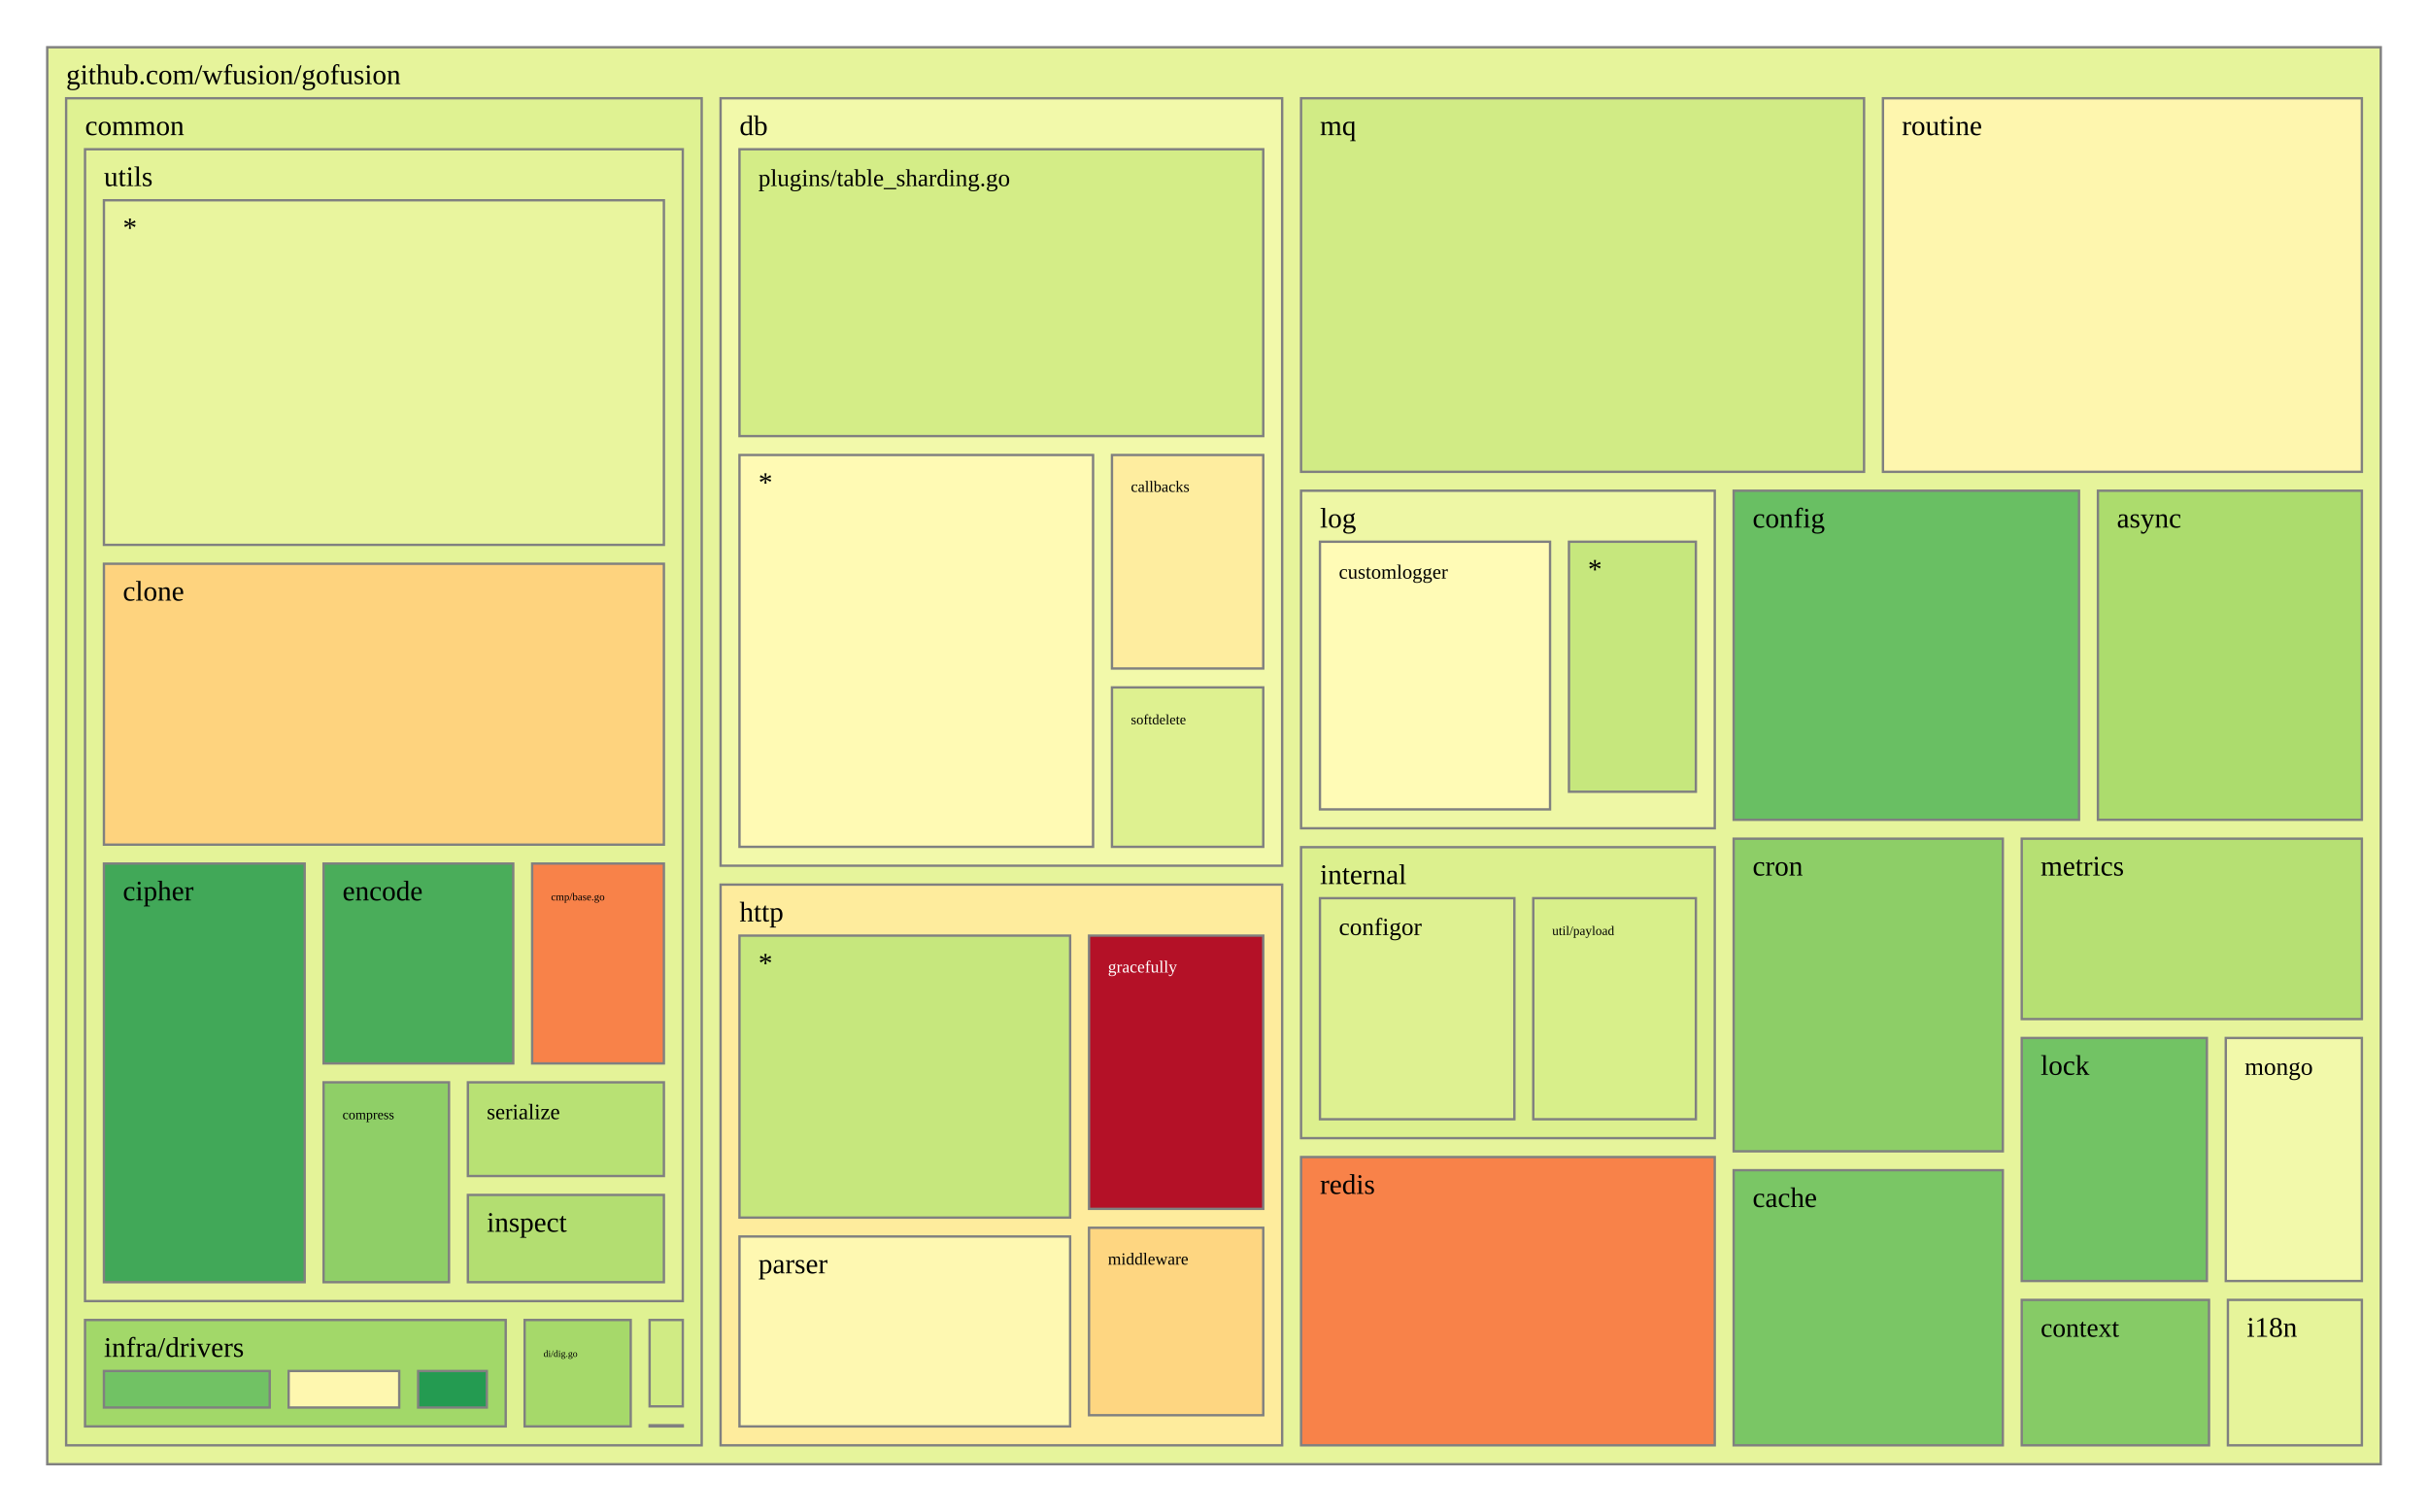
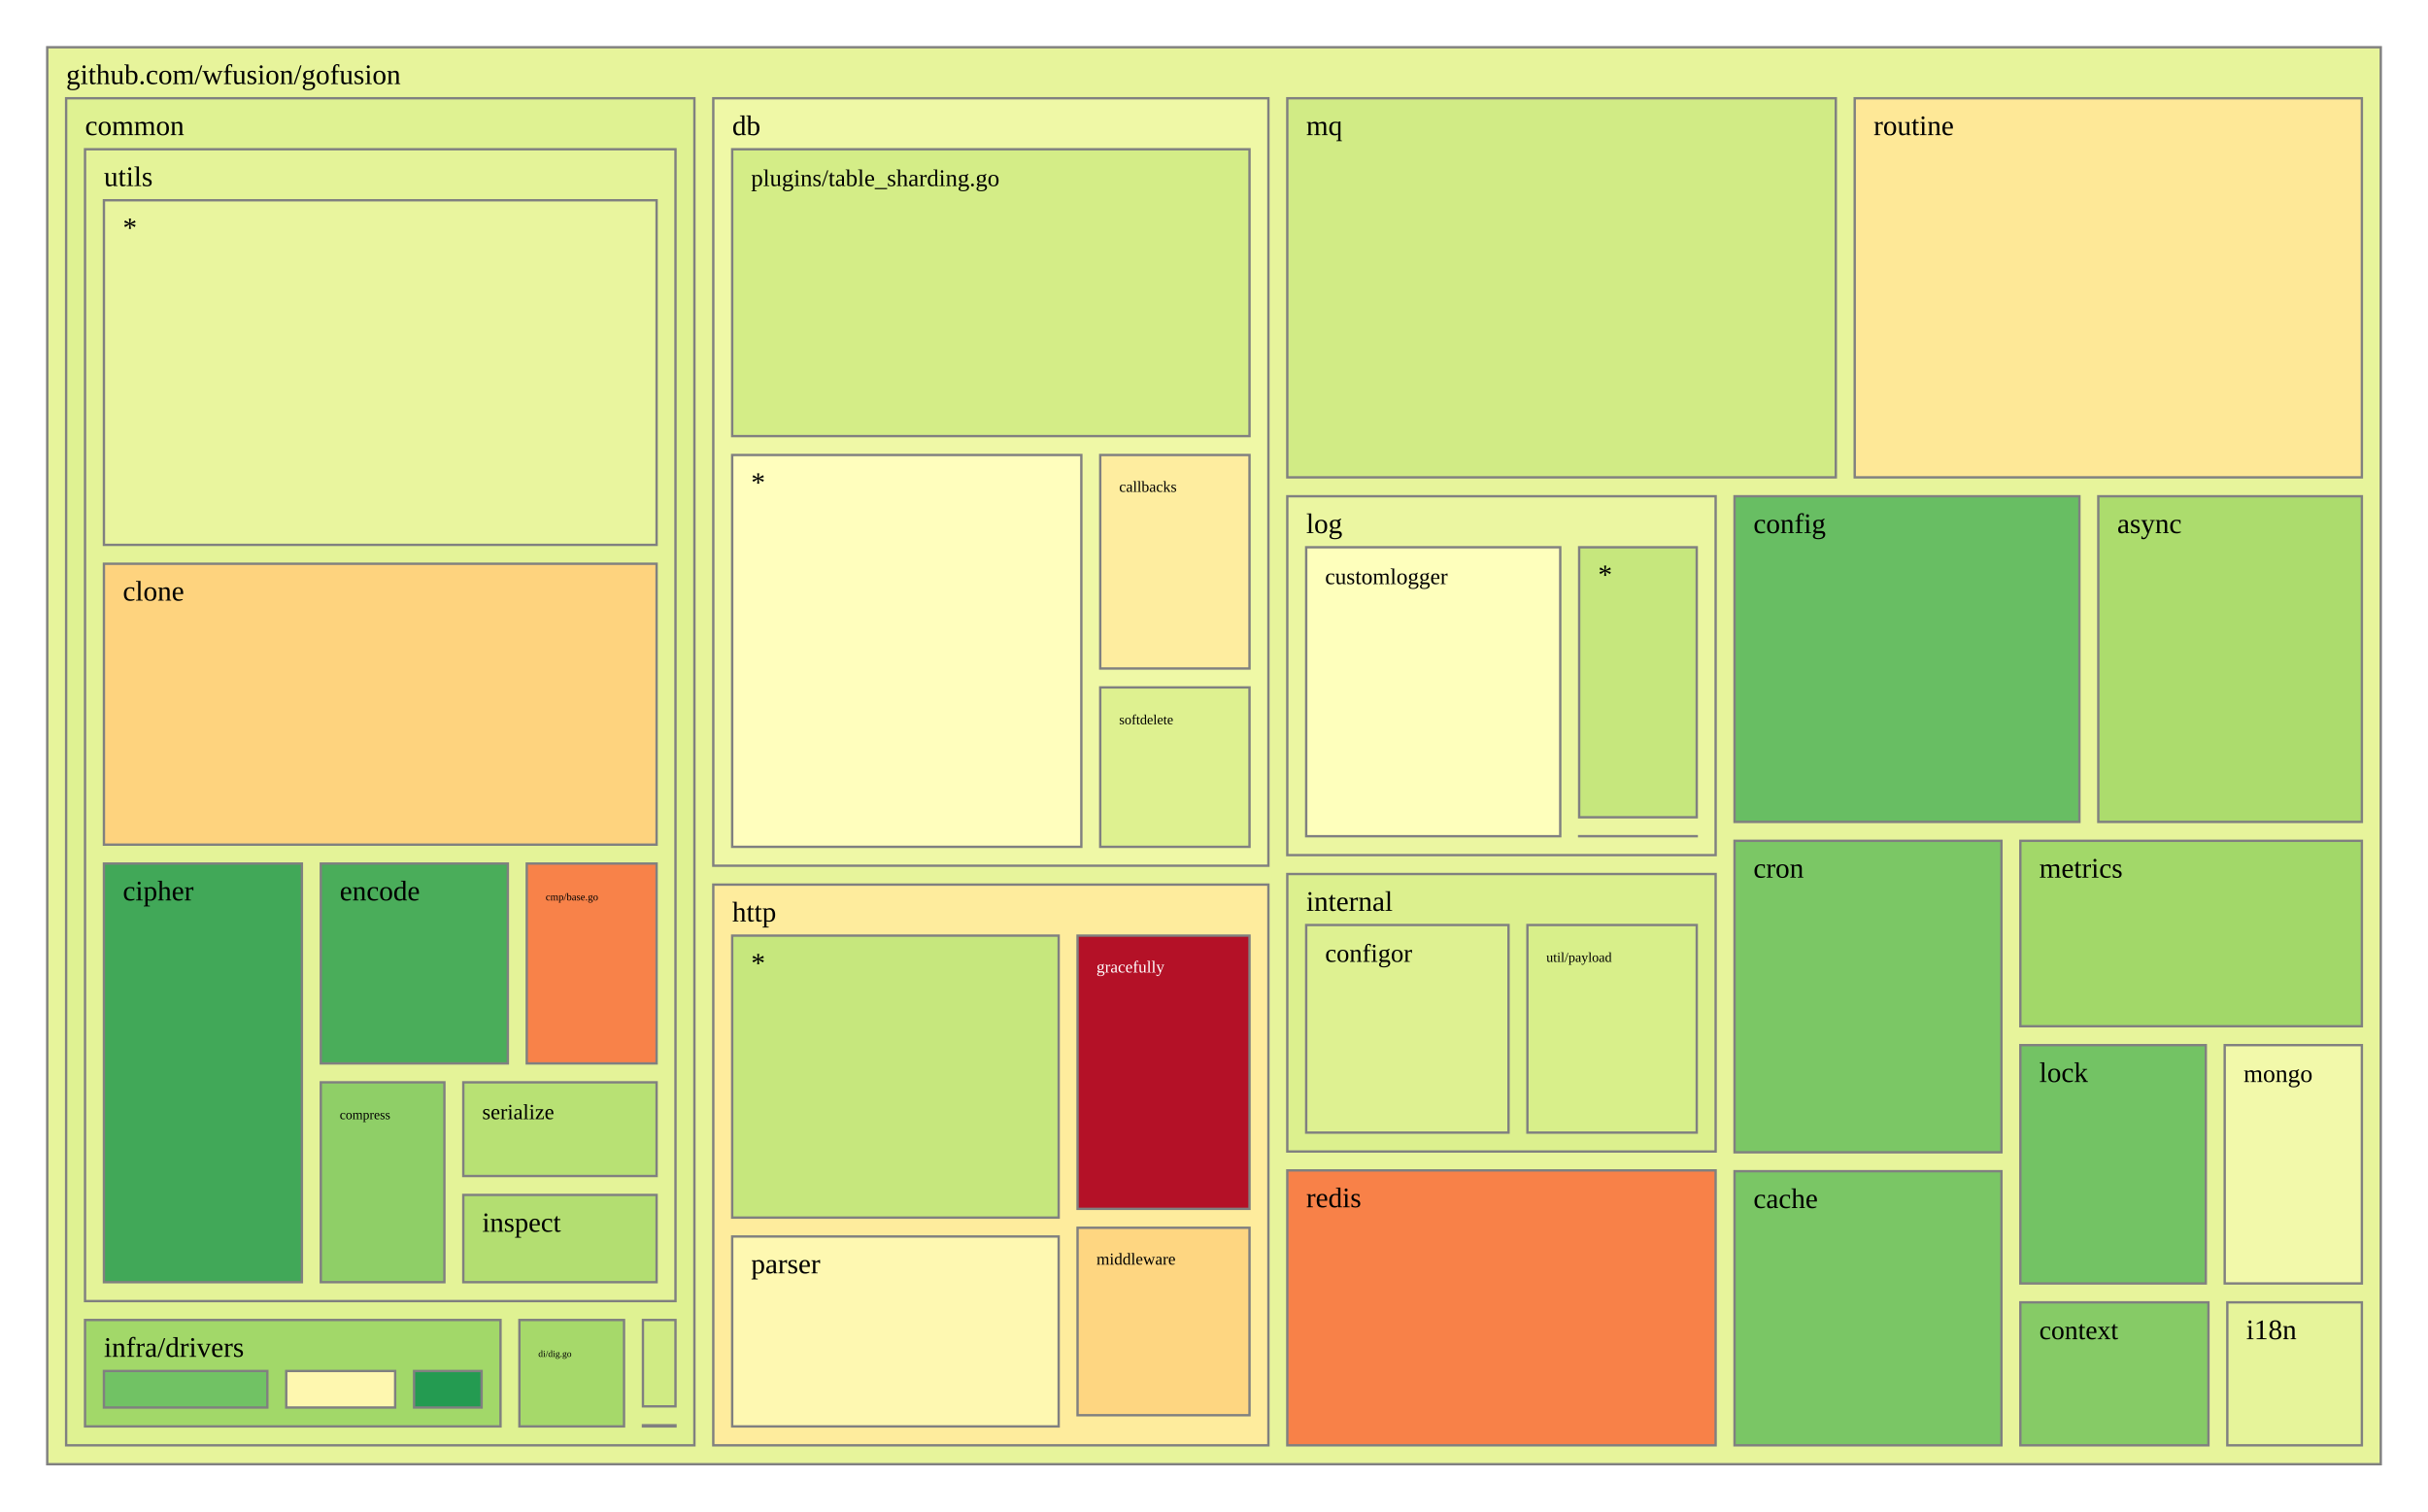
<svg xmlns="http://www.w3.org/2000/svg" viewBox="0 0 1028 640" style="background: white none repeat scroll 0% 0%;">
  <g>
-     <rect x="20" y="20" width="988" height="600" style="fill: rgba(230, 244, 155, 65535);opacity:1;fill-opacity:1;stroke:rgba(128,128,128,65535);stroke-width:1px;stroke-opacity:1;" />
+     <rect x="20" y="20" width="988" height="600" style="fill: rgba(231, 244, 155, 65535);opacity:1;fill-opacity:1;stroke:rgba(128,128,128,65535);stroke-width:1px;stroke-opacity:1;" />
    <text data-notex="1" text-anchor="start" transform="translate(28,35.6) scale(1)" style="font-family: Open Sans, verdana, arial, sans-serif !important; font-size: 12px; fill: rgb(0, 0, 0, 65535); fill-opacity: 1; white-space: pre;" data-math="N">github.com/wfusion/gofusion</text>
  </g>
  <g>
-     <rect x="888.245" y="207.79" width="111.755" height="139.341" style="fill: rgba(172, 220, 109, 65535);opacity:1;fill-opacity:1;stroke:rgba(128,128,128,65535);stroke-width:1px;stroke-opacity:1;" />
-     <text data-notex="1" text-anchor="start" transform="translate(896.2451,223.3898) scale(1)" style="font-family: Open Sans, verdana, arial, sans-serif !important; font-size: 12px; fill: rgb(0, 0, 0, 65535); fill-opacity: 1; white-space: pre;" data-math="N">async</text>
+     <rect x="888.406" y="210.132" width="111.594" height="137.895" style="fill: rgba(172, 220, 109, 65535);opacity:1;fill-opacity:1;stroke:rgba(128,128,128,65535);stroke-width:1px;stroke-opacity:1;" />
+     <text data-notex="1" text-anchor="start" transform="translate(896.4059,225.7323) scale(1)" style="font-family: Open Sans, verdana, arial, sans-serif !important; font-size: 12px; fill: rgb(0, 0, 0, 65535); fill-opacity: 1; white-space: pre;" data-math="N">async</text>
  </g>
  <g>
-     <rect x="734.021" y="495.507" width="113.966" height="116.493" style="fill: rgba(122, 198, 101, 65535);opacity:1;fill-opacity:1;stroke:rgba(128,128,128,65535);stroke-width:1px;stroke-opacity:1;" />
-     <text data-notex="1" text-anchor="start" transform="translate(742.0207,511.1071) scale(1)" style="font-family: Open Sans, verdana, arial, sans-serif !important; font-size: 12px; fill: rgb(0, 0, 0, 65535); fill-opacity: 1; white-space: pre;" data-math="N">cache</text>
+     <rect x="734.389" y="495.928" width="113.017" height="116.072" style="fill: rgba(122, 198, 101, 65535);opacity:1;fill-opacity:1;stroke:rgba(128,128,128,65535);stroke-width:1px;stroke-opacity:1;" />
+     <text data-notex="1" text-anchor="start" transform="translate(742.3885,511.5284) scale(1)" style="font-family: Open Sans, verdana, arial, sans-serif !important; font-size: 12px; fill: rgb(0, 0, 0, 65535); fill-opacity: 1; white-space: pre;" data-math="N">cache</text>
  </g>
  <g>
-     <rect x="28" y="41.6" width="269.09" height="570.4" style="fill: rgba(223, 242, 146, 65535);opacity:1;fill-opacity:1;stroke:rgba(128,128,128,65535);stroke-width:1px;stroke-opacity:1;" />
+     <rect x="28" y="41.6" width="266.003" height="570.4" style="fill: rgba(223, 242, 146, 65535);opacity:1;fill-opacity:1;stroke:rgba(128,128,128,65535);stroke-width:1px;stroke-opacity:1;" />
    <text data-notex="1" text-anchor="start" transform="translate(36,57.2) scale(1)" style="font-family: Open Sans, verdana, arial, sans-serif !important; font-size: 12px; fill: rgb(0, 0, 0, 65535); fill-opacity: 1; white-space: pre;" data-math="N">common</text>
  </g>
  <g>
-     <rect x="734.021" y="207.79" width="146.224" height="139.341" style="fill: rgba(105, 191, 99, 65535);opacity:1;fill-opacity:1;stroke:rgba(128,128,128,65535);stroke-width:1px;stroke-opacity:1;" />
-     <text data-notex="1" text-anchor="start" transform="translate(742.0207,223.3898) scale(1)" style="font-family: Open Sans, verdana, arial, sans-serif !important; font-size: 12px; fill: rgb(0, 0, 0, 65535); fill-opacity: 1; white-space: pre;" data-math="N">config</text>
+     <rect x="734.389" y="210.132" width="146.017" height="137.895" style="fill: rgba(104, 190, 99, 65535);opacity:1;fill-opacity:1;stroke:rgba(128,128,128,65535);stroke-width:1px;stroke-opacity:1;" />
+     <text data-notex="1" text-anchor="start" transform="translate(742.3885,225.7323) scale(1)" style="font-family: Open Sans, verdana, arial, sans-serif !important; font-size: 12px; fill: rgb(0, 0, 0, 65535); fill-opacity: 1; white-space: pre;" data-math="N">config</text>
  </g>
  <g>
-     <rect x="855.987" y="550.424" width="79.295" height="61.576" style="fill: rgba(134, 203, 102, 65535);opacity:1;fill-opacity:1;stroke:rgba(128,128,128,65535);stroke-width:1px;stroke-opacity:1;" />
-     <text data-notex="1" text-anchor="start" transform="translate(863.987,566.0244) scale(0.941884)" style="font-family: Open Sans, verdana, arial, sans-serif !important; font-size: 12px; fill: rgb(0, 0, 0, 65535); fill-opacity: 1; white-space: pre;" data-math="N">context</text>
+     <rect x="855.405" y="551.462" width="79.629" height="60.538" style="fill: rgba(134, 203, 102, 65535);opacity:1;fill-opacity:1;stroke:rgba(128,128,128,65535);stroke-width:1px;stroke-opacity:1;" />
+     <text data-notex="1" text-anchor="start" transform="translate(863.4052,567.062) scale(0.946855)" style="font-family: Open Sans, verdana, arial, sans-serif !important; font-size: 12px; fill: rgb(0, 0, 0, 65535); fill-opacity: 1; white-space: pre;" data-math="N">context</text>
  </g>
  <g>
-     <rect x="734.021" y="355.131" width="113.966" height="132.377" style="fill: rgba(141, 206, 103, 65535);opacity:1;fill-opacity:1;stroke:rgba(128,128,128,65535);stroke-width:1px;stroke-opacity:1;" />
-     <text data-notex="1" text-anchor="start" transform="translate(742.0207,370.7306) scale(1)" style="font-family: Open Sans, verdana, arial, sans-serif !important; font-size: 12px; fill: rgb(0, 0, 0, 65535); fill-opacity: 1; white-space: pre;" data-math="N">cron</text>
+     <rect x="734.389" y="356.027" width="113.017" height="131.901" style="fill: rgba(123, 199, 101, 65535);opacity:1;fill-opacity:1;stroke:rgba(128,128,128,65535);stroke-width:1px;stroke-opacity:1;" />
+     <text data-notex="1" text-anchor="start" transform="translate(742.3885,371.627) scale(1)" style="font-family: Open Sans, verdana, arial, sans-serif !important; font-size: 12px; fill: rgb(0, 0, 0, 65535); fill-opacity: 1; white-space: pre;" data-math="N">cron</text>
  </g>
  <g>
-     <rect x="305.09" y="41.6" width="237.769" height="324.979" style="fill: rgba(242, 249, 170, 65535);opacity:1;fill-opacity:1;stroke:rgba(128,128,128,65535);stroke-width:1px;stroke-opacity:1;" />
-     <text data-notex="1" text-anchor="start" transform="translate(313.0903,57.2) scale(1)" style="font-family: Open Sans, verdana, arial, sans-serif !important; font-size: 12px; fill: rgb(0, 0, 0, 65535); fill-opacity: 1; white-space: pre;" data-math="N">db</text>
+     <rect x="302.003" y="41.6" width="235.031" height="324.979" style="fill: rgba(239, 248, 166, 65535);opacity:1;fill-opacity:1;stroke:rgba(128,128,128,65535);stroke-width:1px;stroke-opacity:1;" />
+     <text data-notex="1" text-anchor="start" transform="translate(310.0026,57.2) scale(1)" style="font-family: Open Sans, verdana, arial, sans-serif !important; font-size: 12px; fill: rgb(0, 0, 0, 65535); fill-opacity: 1; white-space: pre;" data-math="N">db</text>
  </g>
  <g>
-     <rect x="305.09" y="374.579" width="237.769" height="237.421" style="fill: rgba(254, 236, 157, 65535);opacity:1;fill-opacity:1;stroke:rgba(128,128,128,65535);stroke-width:1px;stroke-opacity:1;" />
-     <text data-notex="1" text-anchor="start" transform="translate(313.0903,390.1794) scale(1)" style="font-family: Open Sans, verdana, arial, sans-serif !important; font-size: 12px; fill: rgb(0, 0, 0, 65535); fill-opacity: 1; white-space: pre;" data-math="N">http</text>
+     <rect x="302.003" y="374.579" width="235.031" height="237.421" style="fill: rgba(254, 236, 157, 65535);opacity:1;fill-opacity:1;stroke:rgba(128,128,128,65535);stroke-width:1px;stroke-opacity:1;" />
+     <text data-notex="1" text-anchor="start" transform="translate(310.0026,390.1794) scale(1)" style="font-family: Open Sans, verdana, arial, sans-serif !important; font-size: 12px; fill: rgb(0, 0, 0, 65535); fill-opacity: 1; white-space: pre;" data-math="N">http</text>
  </g>
  <g>
-     <rect x="943.282" y="550.424" width="56.718" height="61.576" style="fill: rgba(230, 244, 154, 65535);opacity:1;fill-opacity:1;stroke:rgba(128,128,128,65535);stroke-width:1px;stroke-opacity:1;" />
-     <text data-notex="1" text-anchor="start" transform="translate(951.2816,566.0244) scale(1)" style="font-family: Open Sans, verdana, arial, sans-serif !important; font-size: 12px; fill: rgb(0, 0, 0, 65535); fill-opacity: 1; white-space: pre;" data-math="N">i18n</text>
+     <rect x="943.034" y="551.462" width="56.966" height="60.538" style="fill: rgba(230, 244, 154, 65535);opacity:1;fill-opacity:1;stroke:rgba(128,128,128,65535);stroke-width:1px;stroke-opacity:1;" />
+     <text data-notex="1" text-anchor="start" transform="translate(951.0339,567.062) scale(1)" style="font-family: Open Sans, verdana, arial, sans-serif !important; font-size: 12px; fill: rgb(0, 0, 0, 65535); fill-opacity: 1; white-space: pre;" data-math="N">i18n</text>
  </g>
  <g>
-     <rect x="550.86" y="358.724" width="175.161" height="123.21" style="fill: rgba(220, 240, 142, 65535);opacity:1;fill-opacity:1;stroke:rgba(128,128,128,65535);stroke-width:1px;stroke-opacity:1;" />
-     <text data-notex="1" text-anchor="start" transform="translate(558.8598,374.3239) scale(1)" style="font-family: Open Sans, verdana, arial, sans-serif !important; font-size: 12px; fill: rgb(0, 0, 0, 65535); fill-opacity: 1; white-space: pre;" data-math="N">internal</text>
+     <rect x="545.033" y="370.087" width="181.355" height="117.503" style="fill: rgba(220, 240, 142, 65535);opacity:1;fill-opacity:1;stroke:rgba(128,128,128,65535);stroke-width:1px;stroke-opacity:1;" />
+     <text data-notex="1" text-anchor="start" transform="translate(553.0332,385.6873) scale(1)" style="font-family: Open Sans, verdana, arial, sans-serif !important; font-size: 12px; fill: rgb(0, 0, 0, 65535); fill-opacity: 1; white-space: pre;" data-math="N">internal</text>
  </g>
  <g>
-     <rect x="855.987" y="439.517" width="78.393" height="102.908" style="fill: rgba(114, 195, 100, 65535);opacity:1;fill-opacity:1;stroke:rgba(128,128,128,65535);stroke-width:1px;stroke-opacity:1;" />
-     <text data-notex="1" text-anchor="start" transform="translate(863.987,455.1168) scale(1)" style="font-family: Open Sans, verdana, arial, sans-serif !important; font-size: 12px; fill: rgb(0, 0, 0, 65535); fill-opacity: 1; white-space: pre;" data-math="N">lock</text>
+     <rect x="855.405" y="442.548" width="78.518" height="100.914" style="fill: rgba(115, 195, 100, 65535);opacity:1;fill-opacity:1;stroke:rgba(128,128,128,65535);stroke-width:1px;stroke-opacity:1;" />
+     <text data-notex="1" text-anchor="start" transform="translate(863.4052,458.1477) scale(1)" style="font-family: Open Sans, verdana, arial, sans-serif !important; font-size: 12px; fill: rgb(0, 0, 0, 65535); fill-opacity: 1; white-space: pre;" data-math="N">lock</text>
  </g>
  <g>
-     <rect x="550.86" y="207.79" width="175.161" height="142.934" style="fill: rgba(238, 247, 165, 65535);opacity:1;fill-opacity:1;stroke:rgba(128,128,128,65535);stroke-width:1px;stroke-opacity:1;" />
-     <text data-notex="1" text-anchor="start" transform="translate(558.8598,223.3898) scale(1)" style="font-family: Open Sans, verdana, arial, sans-serif !important; font-size: 12px; fill: rgb(0, 0, 0, 65535); fill-opacity: 1; white-space: pre;" data-math="N">log</text>
+     <rect x="545.033" y="210.132" width="181.355" height="151.955" style="fill: rgba(235, 246, 161, 65535);opacity:1;fill-opacity:1;stroke:rgba(128,128,128,65535);stroke-width:1px;stroke-opacity:1;" />
+     <text data-notex="1" text-anchor="start" transform="translate(553.0332,225.7323) scale(1)" style="font-family: Open Sans, verdana, arial, sans-serif !important; font-size: 12px; fill: rgb(0, 0, 0, 65535); fill-opacity: 1; white-space: pre;" data-math="N">log</text>
  </g>
  <g>
-     <rect x="855.987" y="355.131" width="144.013" height="76.386" style="fill: rgba(182, 224, 115, 65535);opacity:1;fill-opacity:1;stroke:rgba(128,128,128,65535);stroke-width:1px;stroke-opacity:1;" />
-     <text data-notex="1" text-anchor="start" transform="translate(863.987,370.7306) scale(1)" style="font-family: Open Sans, verdana, arial, sans-serif !important; font-size: 12px; fill: rgb(0, 0, 0, 65535); fill-opacity: 1; white-space: pre;" data-math="N">metrics</text>
+     <rect x="855.405" y="356.027" width="144.595" height="78.521" style="fill: rgba(162, 216, 105, 65535);opacity:1;fill-opacity:1;stroke:rgba(128,128,128,65535);stroke-width:1px;stroke-opacity:1;" />
+     <text data-notex="1" text-anchor="start" transform="translate(863.4052,371.627) scale(1)" style="font-family: Open Sans, verdana, arial, sans-serif !important; font-size: 12px; fill: rgb(0, 0, 0, 65535); fill-opacity: 1; white-space: pre;" data-math="N">metrics</text>
  </g>
  <g>
-     <rect x="942.379" y="439.517" width="57.621" height="102.908" style="fill: rgba(242, 249, 170, 65535);opacity:1;fill-opacity:1;stroke:rgba(128,128,128,65535);stroke-width:1px;stroke-opacity:1;" />
-     <text data-notex="1" text-anchor="start" transform="translate(950.3795,455.1168) scale(0.867094)" style="font-family: Open Sans, verdana, arial, sans-serif !important; font-size: 12px; fill: rgb(0, 0, 0, 65535); fill-opacity: 1; white-space: pre;" data-math="N">mongo</text>
+     <rect x="941.923" y="442.548" width="58.077" height="100.914" style="fill: rgba(242, 249, 170, 65535);opacity:1;fill-opacity:1;stroke:rgba(128,128,128,65535);stroke-width:1px;stroke-opacity:1;" />
+     <text data-notex="1" text-anchor="start" transform="translate(949.9231,458.1477) scale(0.876601)" style="font-family: Open Sans, verdana, arial, sans-serif !important; font-size: 12px; fill: rgb(0, 0, 0, 65535); fill-opacity: 1; white-space: pre;" data-math="N">mongo</text>
  </g>
  <g>
-     <rect x="550.86" y="41.6" width="238.371" height="158.19" style="fill: rgba(209, 235, 133, 65535);opacity:1;fill-opacity:1;stroke:rgba(128,128,128,65535);stroke-width:1px;stroke-opacity:1;" />
-     <text data-notex="1" text-anchor="start" transform="translate(558.8598,57.2) scale(1)" style="font-family: Open Sans, verdana, arial, sans-serif !important; font-size: 12px; fill: rgb(0, 0, 0, 65535); fill-opacity: 1; white-space: pre;" data-math="N">mq</text>
+     <rect x="545.033" y="41.6" width="232.239" height="160.532" style="fill: rgba(209, 235, 133, 65535);opacity:1;fill-opacity:1;stroke:rgba(128,128,128,65535);stroke-width:1px;stroke-opacity:1;" />
+     <text data-notex="1" text-anchor="start" transform="translate(553.0332,57.2) scale(1)" style="font-family: Open Sans, verdana, arial, sans-serif !important; font-size: 12px; fill: rgb(0, 0, 0, 65535); fill-opacity: 1; white-space: pre;" data-math="N">mq</text>
  </g>
  <g>
-     <rect x="550.86" y="489.934" width="175.161" height="122.066" style="fill: rgba(248, 130, 73, 65535);opacity:1;fill-opacity:1;stroke:rgba(128,128,128,65535);stroke-width:1px;stroke-opacity:1;" />
-     <text data-notex="1" text-anchor="start" transform="translate(558.8598,505.5337) scale(1)" style="font-family: Open Sans, verdana, arial, sans-serif !important; font-size: 12px; fill: rgb(0, 0, 0, 65535); fill-opacity: 1; white-space: pre;" data-math="N">redis</text>
+     <rect x="545.033" y="495.591" width="181.355" height="116.409" style="fill: rgba(248, 129, 72, 65535);opacity:1;fill-opacity:1;stroke:rgba(128,128,128,65535);stroke-width:1px;stroke-opacity:1;" />
+     <text data-notex="1" text-anchor="start" transform="translate(553.0332,511.1905) scale(1)" style="font-family: Open Sans, verdana, arial, sans-serif !important; font-size: 12px; fill: rgb(0, 0, 0, 65535); fill-opacity: 1; white-space: pre;" data-math="N">redis</text>
  </g>
  <g>
-     <rect x="797.23" y="41.6" width="202.77" height="158.19" style="fill: rgba(254, 246, 174, 65535);opacity:1;fill-opacity:1;stroke:rgba(128,128,128,65535);stroke-width:1px;stroke-opacity:1;" />
-     <text data-notex="1" text-anchor="start" transform="translate(805.2303,57.2) scale(1)" style="font-family: Open Sans, verdana, arial, sans-serif !important; font-size: 12px; fill: rgb(0, 0, 0, 65535); fill-opacity: 1; white-space: pre;" data-math="N">routine</text>
+     <rect x="785.272" y="41.6" width="214.728" height="160.532" style="fill: rgba(254, 232, 151, 65535);opacity:1;fill-opacity:1;stroke:rgba(128,128,128,65535);stroke-width:1px;stroke-opacity:1;" />
+     <text data-notex="1" text-anchor="start" transform="translate(793.2721,57.2) scale(1)" style="font-family: Open Sans, verdana, arial, sans-serif !important; font-size: 12px; fill: rgb(0, 0, 0, 65535); fill-opacity: 1; white-space: pre;" data-math="N">routine</text>
  </g>
  <g>
-     <rect x="275.039" y="603.509" width="14.052" height="0.491" style="fill: rgba(165, 0, 38, 65535);opacity:1;fill-opacity:1;stroke:rgba(128,128,128,65535);stroke-width:1px;stroke-opacity:1;" />
+     <rect x="272.212" y="603.509" width="13.791" height="0.491" style="fill: rgba(165, 0, 38, 65535);opacity:1;fill-opacity:1;stroke:rgba(128,128,128,65535);stroke-width:1px;stroke-opacity:1;" />
  </g>
  <g>
-     <rect x="222.115" y="558.931" width="44.924" height="45.069" style="fill: rgba(166, 217, 106, 65535);opacity:1;fill-opacity:1;stroke:rgba(128,128,128,65535);stroke-width:1px;stroke-opacity:1;" />
-     <text data-notex="1" text-anchor="start" transform="translate(230.1151,574.5308) scale(0.334765)" style="font-family: Open Sans, verdana, arial, sans-serif !important; font-size: 12px; fill: rgb(0, 0, 0, 65535); fill-opacity: 1; white-space: pre;" data-math="N">di/dig.go</text>
+     <rect x="219.914" y="558.931" width="44.298" height="45.069" style="fill: rgba(166, 217, 106, 65535);opacity:1;fill-opacity:1;stroke:rgba(128,128,128,65535);stroke-width:1px;stroke-opacity:1;" />
+     <text data-notex="1" text-anchor="start" transform="translate(227.914,574.5308) scale(0.327521)" style="font-family: Open Sans, verdana, arial, sans-serif !important; font-size: 12px; fill: rgb(0, 0, 0, 65535); fill-opacity: 1; white-space: pre;" data-math="N">di/dig.go</text>
  </g>
  <g>
-     <rect x="275.039" y="558.931" width="14.052" height="36.578" style="fill: rgba(208, 235, 132, 65535);opacity:1;fill-opacity:1;stroke:rgba(128,128,128,65535);stroke-width:1px;stroke-opacity:1;" />
+     <rect x="272.212" y="558.931" width="13.791" height="36.578" style="fill: rgba(208, 235, 132, 65535);opacity:1;fill-opacity:1;stroke:rgba(128,128,128,65535);stroke-width:1px;stroke-opacity:1;" />
  </g>
  <g>
-     <rect x="36" y="558.931" width="178.115" height="45.069" style="fill: rgba(162, 216, 105, 65535);opacity:1;fill-opacity:1;stroke:rgba(128,128,128,65535);stroke-width:1px;stroke-opacity:1;" />
+     <rect x="36" y="558.931" width="175.914" height="45.069" style="fill: rgba(162, 216, 105, 65535);opacity:1;fill-opacity:1;stroke:rgba(128,128,128,65535);stroke-width:1px;stroke-opacity:1;" />
    <text data-notex="1" text-anchor="start" transform="translate(44,574.5308) scale(1)" style="font-family: Open Sans, verdana, arial, sans-serif !important; font-size: 12px; fill: rgb(0, 0, 0, 65535); fill-opacity: 1; white-space: pre;" data-math="N">infra/drivers</text>
  </g>
  <g>
-     <rect x="36" y="63.2" width="253.09" height="487.731" style="fill: rgba(228, 243, 152, 65535);opacity:1;fill-opacity:1;stroke:rgba(128,128,128,65535);stroke-width:1px;stroke-opacity:1;" />
+     <rect x="36" y="63.2" width="250.003" height="487.731" style="fill: rgba(228, 243, 152, 65535);opacity:1;fill-opacity:1;stroke:rgba(128,128,128,65535);stroke-width:1px;stroke-opacity:1;" />
    <text data-notex="1" text-anchor="start" transform="translate(44,78.8) scale(1)" style="font-family: Open Sans, verdana, arial, sans-serif !important; font-size: 12px; fill: rgb(0, 0, 0, 65535); fill-opacity: 1; white-space: pre;" data-math="N">utils</text>
  </g>
  <g>
-     <rect x="470.8" y="192.665" width="64.059" height="90.407" style="fill: rgba(254, 237, 159, 65535);opacity:1;fill-opacity:1;stroke:rgba(128,128,128,65535);stroke-width:1px;stroke-opacity:1;" />
-     <text data-notex="1" text-anchor="start" transform="translate(478.8004,208.2652) scale(0.556243)" style="font-family: Open Sans, verdana, arial, sans-serif !important; font-size: 12px; fill: rgb(0, 0, 0, 65535); fill-opacity: 1; white-space: pre;" data-math="N">callbacks</text>
+     <rect x="465.833" y="192.665" width="63.2" height="90.407" style="fill: rgba(254, 237, 159, 65535);opacity:1;fill-opacity:1;stroke:rgba(128,128,128,65535);stroke-width:1px;stroke-opacity:1;" />
+     <text data-notex="1" text-anchor="start" transform="translate(473.8328,208.2652) scale(0.546302)" style="font-family: Open Sans, verdana, arial, sans-serif !important; font-size: 12px; fill: rgb(0, 0, 0, 65535); fill-opacity: 1; white-space: pre;" data-math="N">callbacks</text>
  </g>
  <g>
-     <rect x="313.09" y="63.2" width="221.769" height="121.465" style="fill: rgba(212, 237, 135, 65535);opacity:1;fill-opacity:1;stroke:rgba(128,128,128,65535);stroke-width:1px;stroke-opacity:1;" />
-     <text data-notex="1" text-anchor="start" transform="translate(321.0903,78.8) scale(0.857373)" style="font-family: Open Sans, verdana, arial, sans-serif !important; font-size: 12px; fill: rgb(0, 0, 0, 65535); fill-opacity: 1; white-space: pre;" data-math="N">plugins/table_sharding.go</text>
+     <rect x="310.003" y="63.2" width="219.031" height="121.465" style="fill: rgba(212, 237, 135, 65535);opacity:1;fill-opacity:1;stroke:rgba(128,128,128,65535);stroke-width:1px;stroke-opacity:1;" />
+     <text data-notex="1" text-anchor="start" transform="translate(318.0026,78.8) scale(0.845961)" style="font-family: Open Sans, verdana, arial, sans-serif !important; font-size: 12px; fill: rgb(0, 0, 0, 65535); fill-opacity: 1; white-space: pre;" data-math="N">plugins/table_sharding.go</text>
  </g>
  <g>
-     <rect x="470.8" y="291.072" width="64.059" height="67.507" style="fill: rgba(222, 241, 144, 65535);opacity:1;fill-opacity:1;stroke:rgba(128,128,128,65535);stroke-width:1px;stroke-opacity:1;" />
-     <text data-notex="1" text-anchor="start" transform="translate(478.8004,306.6722) scale(0.500619)" style="font-family: Open Sans, verdana, arial, sans-serif !important; font-size: 12px; fill: rgb(0, 0, 0, 65535); fill-opacity: 1; white-space: pre;" data-math="N">softdelete</text>
+     <rect x="465.833" y="291.072" width="63.2" height="67.507" style="fill: rgba(222, 241, 144, 65535);opacity:1;fill-opacity:1;stroke:rgba(128,128,128,65535);stroke-width:1px;stroke-opacity:1;" />
+     <text data-notex="1" text-anchor="start" transform="translate(473.8328,306.6722) scale(0.491672)" style="font-family: Open Sans, verdana, arial, sans-serif !important; font-size: 12px; fill: rgb(0, 0, 0, 65535); fill-opacity: 1; white-space: pre;" data-math="N">softdelete</text>
  </g>
  <g>
-     <rect x="313.09" y="192.665" width="149.71" height="165.914" style="fill: rgba(255, 250, 180, 65535);opacity:1;fill-opacity:1;stroke:rgba(128,128,128,65535);stroke-width:1px;stroke-opacity:1;" />
-     <text data-notex="1" text-anchor="start" transform="translate(321.0903,208.2652) scale(1)" style="font-family: Open Sans, verdana, arial, sans-serif !important; font-size: 12px; fill: rgb(0, 0, 0, 65535); fill-opacity: 1; white-space: pre;" data-math="N">*</text>
+     <rect x="310.003" y="192.665" width="147.83" height="165.914" style="fill: rgba(255, 254, 189, 65535);opacity:1;fill-opacity:1;stroke:rgba(128,128,128,65535);stroke-width:1px;stroke-opacity:1;" />
+     <text data-notex="1" text-anchor="start" transform="translate(318.0026,208.2652) scale(1)" style="font-family: Open Sans, verdana, arial, sans-serif !important; font-size: 12px; fill: rgb(0, 0, 0, 65535); fill-opacity: 1; white-space: pre;" data-math="N">*</text>
  </g>
  <g>
-     <rect x="461.084" y="396.179" width="73.776" height="115.702" style="fill: rgba(180, 17, 39, 65535);opacity:1;fill-opacity:1;stroke:rgba(128,128,128,65535);stroke-width:1px;stroke-opacity:1;" />
-     <text data-notex="1" text-anchor="start" transform="translate(469.0842,411.7794) scale(0.601829)" style="font-family: Open Sans, verdana, arial, sans-serif !important; font-size: 12px; fill: rgb(255, 255, 255, 65535); fill-opacity: 1; white-space: pre;" data-math="N">gracefully</text>
+     <rect x="456.232" y="396.179" width="72.801" height="115.702" style="fill: rgba(180, 17, 39, 65535);opacity:1;fill-opacity:1;stroke:rgba(128,128,128,65535);stroke-width:1px;stroke-opacity:1;" />
+     <text data-notex="1" text-anchor="start" transform="translate(464.2324,411.7794) scale(0.591676)" style="font-family: Open Sans, verdana, arial, sans-serif !important; font-size: 12px; fill: rgb(255, 255, 255, 65535); fill-opacity: 1; white-space: pre;" data-math="N">gracefully</text>
  </g>
  <g>
-     <rect x="461.084" y="519.881" width="73.776" height="79.381" style="fill: rgba(254, 214, 129, 65535);opacity:1;fill-opacity:1;stroke:rgba(128,128,128,65535);stroke-width:1px;stroke-opacity:1;" />
-     <text data-notex="1" text-anchor="start" transform="translate(469.0842,535.4815) scale(0.601829)" style="font-family: Open Sans, verdana, arial, sans-serif !important; font-size: 12px; fill: rgb(0, 0, 0, 65535); fill-opacity: 1; white-space: pre;" data-math="N">middleware</text>
+     <rect x="456.232" y="519.881" width="72.801" height="79.381" style="fill: rgba(254, 214, 129, 65535);opacity:1;fill-opacity:1;stroke:rgba(128,128,128,65535);stroke-width:1px;stroke-opacity:1;" />
+     <text data-notex="1" text-anchor="start" transform="translate(464.2324,535.4815) scale(0.591676)" style="font-family: Open Sans, verdana, arial, sans-serif !important; font-size: 12px; fill: rgb(0, 0, 0, 65535); fill-opacity: 1; white-space: pre;" data-math="N">middleware</text>
  </g>
  <g>
-     <rect x="313.09" y="523.578" width="139.994" height="80.422" style="fill: rgba(254, 248, 177, 65535);opacity:1;fill-opacity:1;stroke:rgba(128,128,128,65535);stroke-width:1px;stroke-opacity:1;" />
-     <text data-notex="1" text-anchor="start" transform="translate(321.0903,539.1776) scale(1)" style="font-family: Open Sans, verdana, arial, sans-serif !important; font-size: 12px; fill: rgb(0, 0, 0, 65535); fill-opacity: 1; white-space: pre;" data-math="N">parser</text>
+     <rect x="310.003" y="523.578" width="138.23" height="80.422" style="fill: rgba(254, 248, 177, 65535);opacity:1;fill-opacity:1;stroke:rgba(128,128,128,65535);stroke-width:1px;stroke-opacity:1;" />
+     <text data-notex="1" text-anchor="start" transform="translate(318.0026,539.1776) scale(1)" style="font-family: Open Sans, verdana, arial, sans-serif !important; font-size: 12px; fill: rgb(0, 0, 0, 65535); fill-opacity: 1; white-space: pre;" data-math="N">parser</text>
  </g>
  <g>
-     <rect x="313.09" y="396.179" width="139.994" height="119.398" style="fill: rgba(198, 231, 125, 65535);opacity:1;fill-opacity:1;stroke:rgba(128,128,128,65535);stroke-width:1px;stroke-opacity:1;" />
-     <text data-notex="1" text-anchor="start" transform="translate(321.0903,411.7794) scale(1)" style="font-family: Open Sans, verdana, arial, sans-serif !important; font-size: 12px; fill: rgb(0, 0, 0, 65535); fill-opacity: 1; white-space: pre;" data-math="N">*</text>
+     <rect x="310.003" y="396.179" width="138.23" height="119.398" style="fill: rgba(198, 231, 125, 65535);opacity:1;fill-opacity:1;stroke:rgba(128,128,128,65535);stroke-width:1px;stroke-opacity:1;" />
+     <text data-notex="1" text-anchor="start" transform="translate(318.0026,411.7794) scale(1)" style="font-family: Open Sans, verdana, arial, sans-serif !important; font-size: 12px; fill: rgb(0, 0, 0, 65535); fill-opacity: 1; white-space: pre;" data-math="N">*</text>
  </g>
  <g>
-     <rect x="558.86" y="380.324" width="82.318" height="93.61" style="fill: rgba(222, 241, 145, 65535);opacity:1;fill-opacity:1;stroke:rgba(128,128,128,65535);stroke-width:1px;stroke-opacity:1;" />
-     <text data-notex="1" text-anchor="start" transform="translate(566.8598,395.9239) scale(0.863514)" style="font-family: Open Sans, verdana, arial, sans-serif !important; font-size: 12px; fill: rgb(0, 0, 0, 65535); fill-opacity: 1; white-space: pre;" data-math="N">configor</text>
+     <rect x="553.033" y="391.687" width="85.665" height="87.903" style="fill: rgba(222, 241, 145, 65535);opacity:1;fill-opacity:1;stroke:rgba(128,128,128,65535);stroke-width:1px;stroke-opacity:1;" />
+     <text data-notex="1" text-anchor="start" transform="translate(561.0332,407.2873) scale(0.907093)" style="font-family: Open Sans, verdana, arial, sans-serif !important; font-size: 12px; fill: rgb(0, 0, 0, 65535); fill-opacity: 1; white-space: pre;" data-math="N">configor</text>
  </g>
  <g>
-     <rect x="649.178" y="380.324" width="68.843" height="93.61" style="fill: rgba(216, 239, 138, 65535);opacity:1;fill-opacity:1;stroke:rgba(128,128,128,65535);stroke-width:1px;stroke-opacity:1;" />
-     <text data-notex="1" text-anchor="start" transform="translate(657.1777,395.9239) scale(0.458707)" style="font-family: Open Sans, verdana, arial, sans-serif !important; font-size: 12px; fill: rgb(0, 0, 0, 65535); fill-opacity: 1; white-space: pre;" data-math="N">util/payload</text>
+     <rect x="646.698" y="391.687" width="71.691" height="87.903" style="fill: rgba(216, 239, 138, 65535);opacity:1;fill-opacity:1;stroke:rgba(128,128,128,65535);stroke-width:1px;stroke-opacity:1;" />
+     <text data-notex="1" text-anchor="start" transform="translate(654.698,407.2873) scale(0.483425)" style="font-family: Open Sans, verdana, arial, sans-serif !important; font-size: 12px; fill: rgb(0, 0, 0, 65535); fill-opacity: 1; white-space: pre;" data-math="N">util/payload</text>
  </g>
  <g>
-     <rect x="558.86" y="229.39" width="97.425" height="113.334" style="fill: rgba(255, 251, 182, 65535);opacity:1;fill-opacity:1;stroke:rgba(128,128,128,65535);stroke-width:1px;stroke-opacity:1;" />
-     <text data-notex="1" text-anchor="start" transform="translate(566.8598,244.9898) scale(0.706817)" style="font-family: Open Sans, verdana, arial, sans-serif !important; font-size: 12px; fill: rgb(0, 0, 0, 65535); fill-opacity: 1; white-space: pre;" data-math="N">customlogger</text>
+     <rect x="553.033" y="231.732" width="107.57" height="122.355" style="fill: rgba(254, 255, 188, 65535);opacity:1;fill-opacity:1;stroke:rgba(128,128,128,65535);stroke-width:1px;stroke-opacity:1;" />
+     <text data-notex="1" text-anchor="start" transform="translate(561.0332,247.3323) scale(0.79488)" style="font-family: Open Sans, verdana, arial, sans-serif !important; font-size: 12px; fill: rgb(0, 0, 0, 65535); fill-opacity: 1; white-space: pre;" data-math="N">customlogger</text>
  </g>
  <g>
-     <rect x="664.285" y="229.39" width="53.736" height="105.867" style="fill: rgba(198, 231, 125, 65535);opacity:1;fill-opacity:1;stroke:rgba(128,128,128,65535);stroke-width:1px;stroke-opacity:1;" />
-     <text data-notex="1" text-anchor="start" transform="translate(672.2851,244.9898) scale(1)" style="font-family: Open Sans, verdana, arial, sans-serif !important; font-size: 12px; fill: rgb(0, 0, 0, 65535); fill-opacity: 1; white-space: pre;" data-math="N">*</text>
+     <rect x="668.603" y="354.065" width="49.785" height="0.022" style="fill: rgba(0, 104, 55, 65535);opacity:1;fill-opacity:1;stroke:rgba(128,128,128,65535);stroke-width:1px;stroke-opacity:1;" />
  </g>
  <g>
-     <rect x="177.028" y="580.531" width="29.087" height="15.469" style="fill: rgba(36, 155, 81, 65535);opacity:1;fill-opacity:1;stroke:rgba(128,128,128,65535);stroke-width:1px;stroke-opacity:1;" />
+     <rect x="668.603" y="231.732" width="49.785" height="114.333" style="fill: rgba(198, 231, 125, 65535);opacity:1;fill-opacity:1;stroke:rgba(128,128,128,65535);stroke-width:1px;stroke-opacity:1;" />
+     <text data-notex="1" text-anchor="start" transform="translate(676.6034,247.3323) scale(1)" style="font-family: Open Sans, verdana, arial, sans-serif !important; font-size: 12px; fill: rgb(0, 0, 0, 65535); fill-opacity: 1; white-space: pre;" data-math="N">*</text>
  </g>
  <g>
-     <rect x="44" y="580.531" width="70.205" height="15.469" style="fill: rgba(113, 194, 100, 65535);opacity:1;fill-opacity:1;stroke:rgba(128,128,128,65535);stroke-width:1px;stroke-opacity:1;" />
+     <rect x="175.307" y="580.531" width="28.607" height="15.469" style="fill: rgba(36, 155, 81, 65535);opacity:1;fill-opacity:1;stroke:rgba(128,128,128,65535);stroke-width:1px;stroke-opacity:1;" />
  </g>
  <g>
-     <rect x="122.205" y="580.531" width="46.824" height="15.469" style="fill: rgba(254, 247, 175, 65535);opacity:1;fill-opacity:1;stroke:rgba(128,128,128,65535);stroke-width:1px;stroke-opacity:1;" />
+     <rect x="44" y="580.531" width="69.193" height="15.469" style="fill: rgba(113, 194, 100, 65535);opacity:1;fill-opacity:1;stroke:rgba(128,128,128,65535);stroke-width:1px;stroke-opacity:1;" />
  </g>
  <g>
-     <rect x="44" y="365.659" width="84.996" height="177.272" style="fill: rgba(65, 168, 88, 65535);opacity:1;fill-opacity:1;stroke:rgba(128,128,128,65535);stroke-width:1px;stroke-opacity:1;" />
+     <rect x="121.193" y="580.531" width="46.114" height="15.469" style="fill: rgba(254, 247, 175, 65535);opacity:1;fill-opacity:1;stroke:rgba(128,128,128,65535);stroke-width:1px;stroke-opacity:1;" />
+   </g>
+   <g>
+     <rect x="44" y="365.659" width="83.824" height="177.272" style="fill: rgba(65, 168, 88, 65535);opacity:1;fill-opacity:1;stroke:rgba(128,128,128,65535);stroke-width:1px;stroke-opacity:1;" />
    <text data-notex="1" text-anchor="start" transform="translate(52,381.2586) scale(1)" style="font-family: Open Sans, verdana, arial, sans-serif !important; font-size: 12px; fill: rgb(0, 0, 0, 65535); fill-opacity: 1; white-space: pre;" data-math="N">cipher</text>
  </g>
  <g>
-     <rect x="44" y="238.716" width="237.09" height="118.943" style="fill: rgba(254, 211, 126, 65535);opacity:1;fill-opacity:1;stroke:rgba(128,128,128,65535);stroke-width:1px;stroke-opacity:1;" />
+     <rect x="44" y="238.716" width="234.003" height="118.943" style="fill: rgba(254, 211, 126, 65535);opacity:1;fill-opacity:1;stroke:rgba(128,128,128,65535);stroke-width:1px;stroke-opacity:1;" />
    <text data-notex="1" text-anchor="start" transform="translate(52,254.3159) scale(1)" style="font-family: Open Sans, verdana, arial, sans-serif !important; font-size: 12px; fill: rgb(0, 0, 0, 65535); fill-opacity: 1; white-space: pre;" data-math="N">clone</text>
  </g>
  <g>
-     <rect x="225.309" y="365.659" width="55.781" height="84.636" style="fill: rgba(248, 130, 73, 65535);opacity:1;fill-opacity:1;stroke:rgba(128,128,128,65535);stroke-width:1px;stroke-opacity:1;" />
-     <text data-notex="1" text-anchor="start" transform="translate(233.3089,381.2586) scale(0.376718)" style="font-family: Open Sans, verdana, arial, sans-serif !important; font-size: 12px; fill: rgb(0, 0, 0, 65535); fill-opacity: 1; white-space: pre;" data-math="N">cmp/base.go</text>
+     <rect x="223.025" y="365.659" width="54.978" height="84.636" style="fill: rgba(248, 130, 73, 65535);opacity:1;fill-opacity:1;stroke:rgba(128,128,128,65535);stroke-width:1px;stroke-opacity:1;" />
+     <text data-notex="1" text-anchor="start" transform="translate(231.0246,381.2586) scale(0.369109)" style="font-family: Open Sans, verdana, arial, sans-serif !important; font-size: 12px; fill: rgb(0, 0, 0, 65535); fill-opacity: 1; white-space: pre;" data-math="N">cmp/base.go</text>
  </g>
  <g>
-     <rect x="136.996" y="458.295" width="53.105" height="84.636" style="fill: rgba(143, 207, 103, 65535);opacity:1;fill-opacity:1;stroke:rgba(128,128,128,65535);stroke-width:1px;stroke-opacity:1;" />
-     <text data-notex="1" text-anchor="start" transform="translate(144.9961,473.8947) scale(0.483142)" style="font-family: Open Sans, verdana, arial, sans-serif !important; font-size: 12px; fill: rgb(0, 0, 0, 65535); fill-opacity: 1; white-space: pre;" data-math="N">compress</text>
+     <rect x="135.824" y="458.295" width="52.335" height="84.636" style="fill: rgba(143, 207, 103, 65535);opacity:1;fill-opacity:1;stroke:rgba(128,128,128,65535);stroke-width:1px;stroke-opacity:1;" />
+     <text data-notex="1" text-anchor="start" transform="translate(143.8244,473.8947) scale(0.473118)" style="font-family: Open Sans, verdana, arial, sans-serif !important; font-size: 12px; fill: rgb(0, 0, 0, 65535); fill-opacity: 1; white-space: pre;" data-math="N">compress</text>
  </g>
  <g>
-     <rect x="136.996" y="365.659" width="80.313" height="84.636" style="fill: rgba(74, 173, 90, 65535);opacity:1;fill-opacity:1;stroke:rgba(128,128,128,65535);stroke-width:1px;stroke-opacity:1;" />
-     <text data-notex="1" text-anchor="start" transform="translate(144.9961,381.2586) scale(1)" style="font-family: Open Sans, verdana, arial, sans-serif !important; font-size: 12px; fill: rgb(0, 0, 0, 65535); fill-opacity: 1; white-space: pre;" data-math="N">encode</text>
+     <rect x="135.824" y="365.659" width="79.2" height="84.636" style="fill: rgba(74, 173, 90, 65535);opacity:1;fill-opacity:1;stroke:rgba(128,128,128,65535);stroke-width:1px;stroke-opacity:1;" />
+     <text data-notex="1" text-anchor="start" transform="translate(143.8244,381.2586) scale(1)" style="font-family: Open Sans, verdana, arial, sans-serif !important; font-size: 12px; fill: rgb(0, 0, 0, 65535); fill-opacity: 1; white-space: pre;" data-math="N">encode</text>
  </g>
  <g>
-     <rect x="198.101" y="505.975" width="82.989" height="36.956" style="fill: rgba(179, 222, 113, 65535);opacity:1;fill-opacity:1;stroke:rgba(128,128,128,65535);stroke-width:1px;stroke-opacity:1;" />
-     <text data-notex="1" text-anchor="start" transform="translate(206.1014,521.575) scale(0.996859)" style="font-family: Open Sans, verdana, arial, sans-serif !important; font-size: 12px; fill: rgb(0, 0, 0, 65535); fill-opacity: 1; white-space: pre;" data-math="N">inspect</text>
+     <rect x="196.16" y="505.975" width="81.843" height="36.956" style="fill: rgba(179, 222, 113, 65535);opacity:1;fill-opacity:1;stroke:rgba(128,128,128,65535);stroke-width:1px;stroke-opacity:1;" />
+     <text data-notex="1" text-anchor="start" transform="translate(204.1599,521.575) scale(0.979801)" style="font-family: Open Sans, verdana, arial, sans-serif !important; font-size: 12px; fill: rgb(0, 0, 0, 65535); fill-opacity: 1; white-space: pre;" data-math="N">inspect</text>
  </g>
  <g>
-     <rect x="198.101" y="458.295" width="82.989" height="39.68" style="fill: rgba(184, 225, 116, 65535);opacity:1;fill-opacity:1;stroke:rgba(128,128,128,65535);stroke-width:1px;stroke-opacity:1;" />
-     <text data-notex="1" text-anchor="start" transform="translate(206.1014,473.8947) scale(0.775335)" style="font-family: Open Sans, verdana, arial, sans-serif !important; font-size: 12px; fill: rgb(0, 0, 0, 65535); fill-opacity: 1; white-space: pre;" data-math="N">serialize</text>
+     <rect x="196.16" y="458.295" width="81.843" height="39.68" style="fill: rgba(184, 225, 116, 65535);opacity:1;fill-opacity:1;stroke:rgba(128,128,128,65535);stroke-width:1px;stroke-opacity:1;" />
+     <text data-notex="1" text-anchor="start" transform="translate(204.1599,473.8947) scale(0.762067)" style="font-family: Open Sans, verdana, arial, sans-serif !important; font-size: 12px; fill: rgb(0, 0, 0, 65535); fill-opacity: 1; white-space: pre;" data-math="N">serialize</text>
  </g>
  <g>
-     <rect x="44" y="84.8" width="237.09" height="145.916" style="fill: rgba(233, 245, 158, 65535);opacity:1;fill-opacity:1;stroke:rgba(128,128,128,65535);stroke-width:1px;stroke-opacity:1;" />
+     <rect x="44" y="84.8" width="234.003" height="145.916" style="fill: rgba(233, 245, 158, 65535);opacity:1;fill-opacity:1;stroke:rgba(128,128,128,65535);stroke-width:1px;stroke-opacity:1;" />
    <text data-notex="1" text-anchor="start" transform="translate(52,100.4) scale(1)" style="font-family: Open Sans, verdana, arial, sans-serif !important; font-size: 12px; fill: rgb(0, 0, 0, 65535); fill-opacity: 1; white-space: pre;" data-math="N">*</text>
  </g>
</svg>
